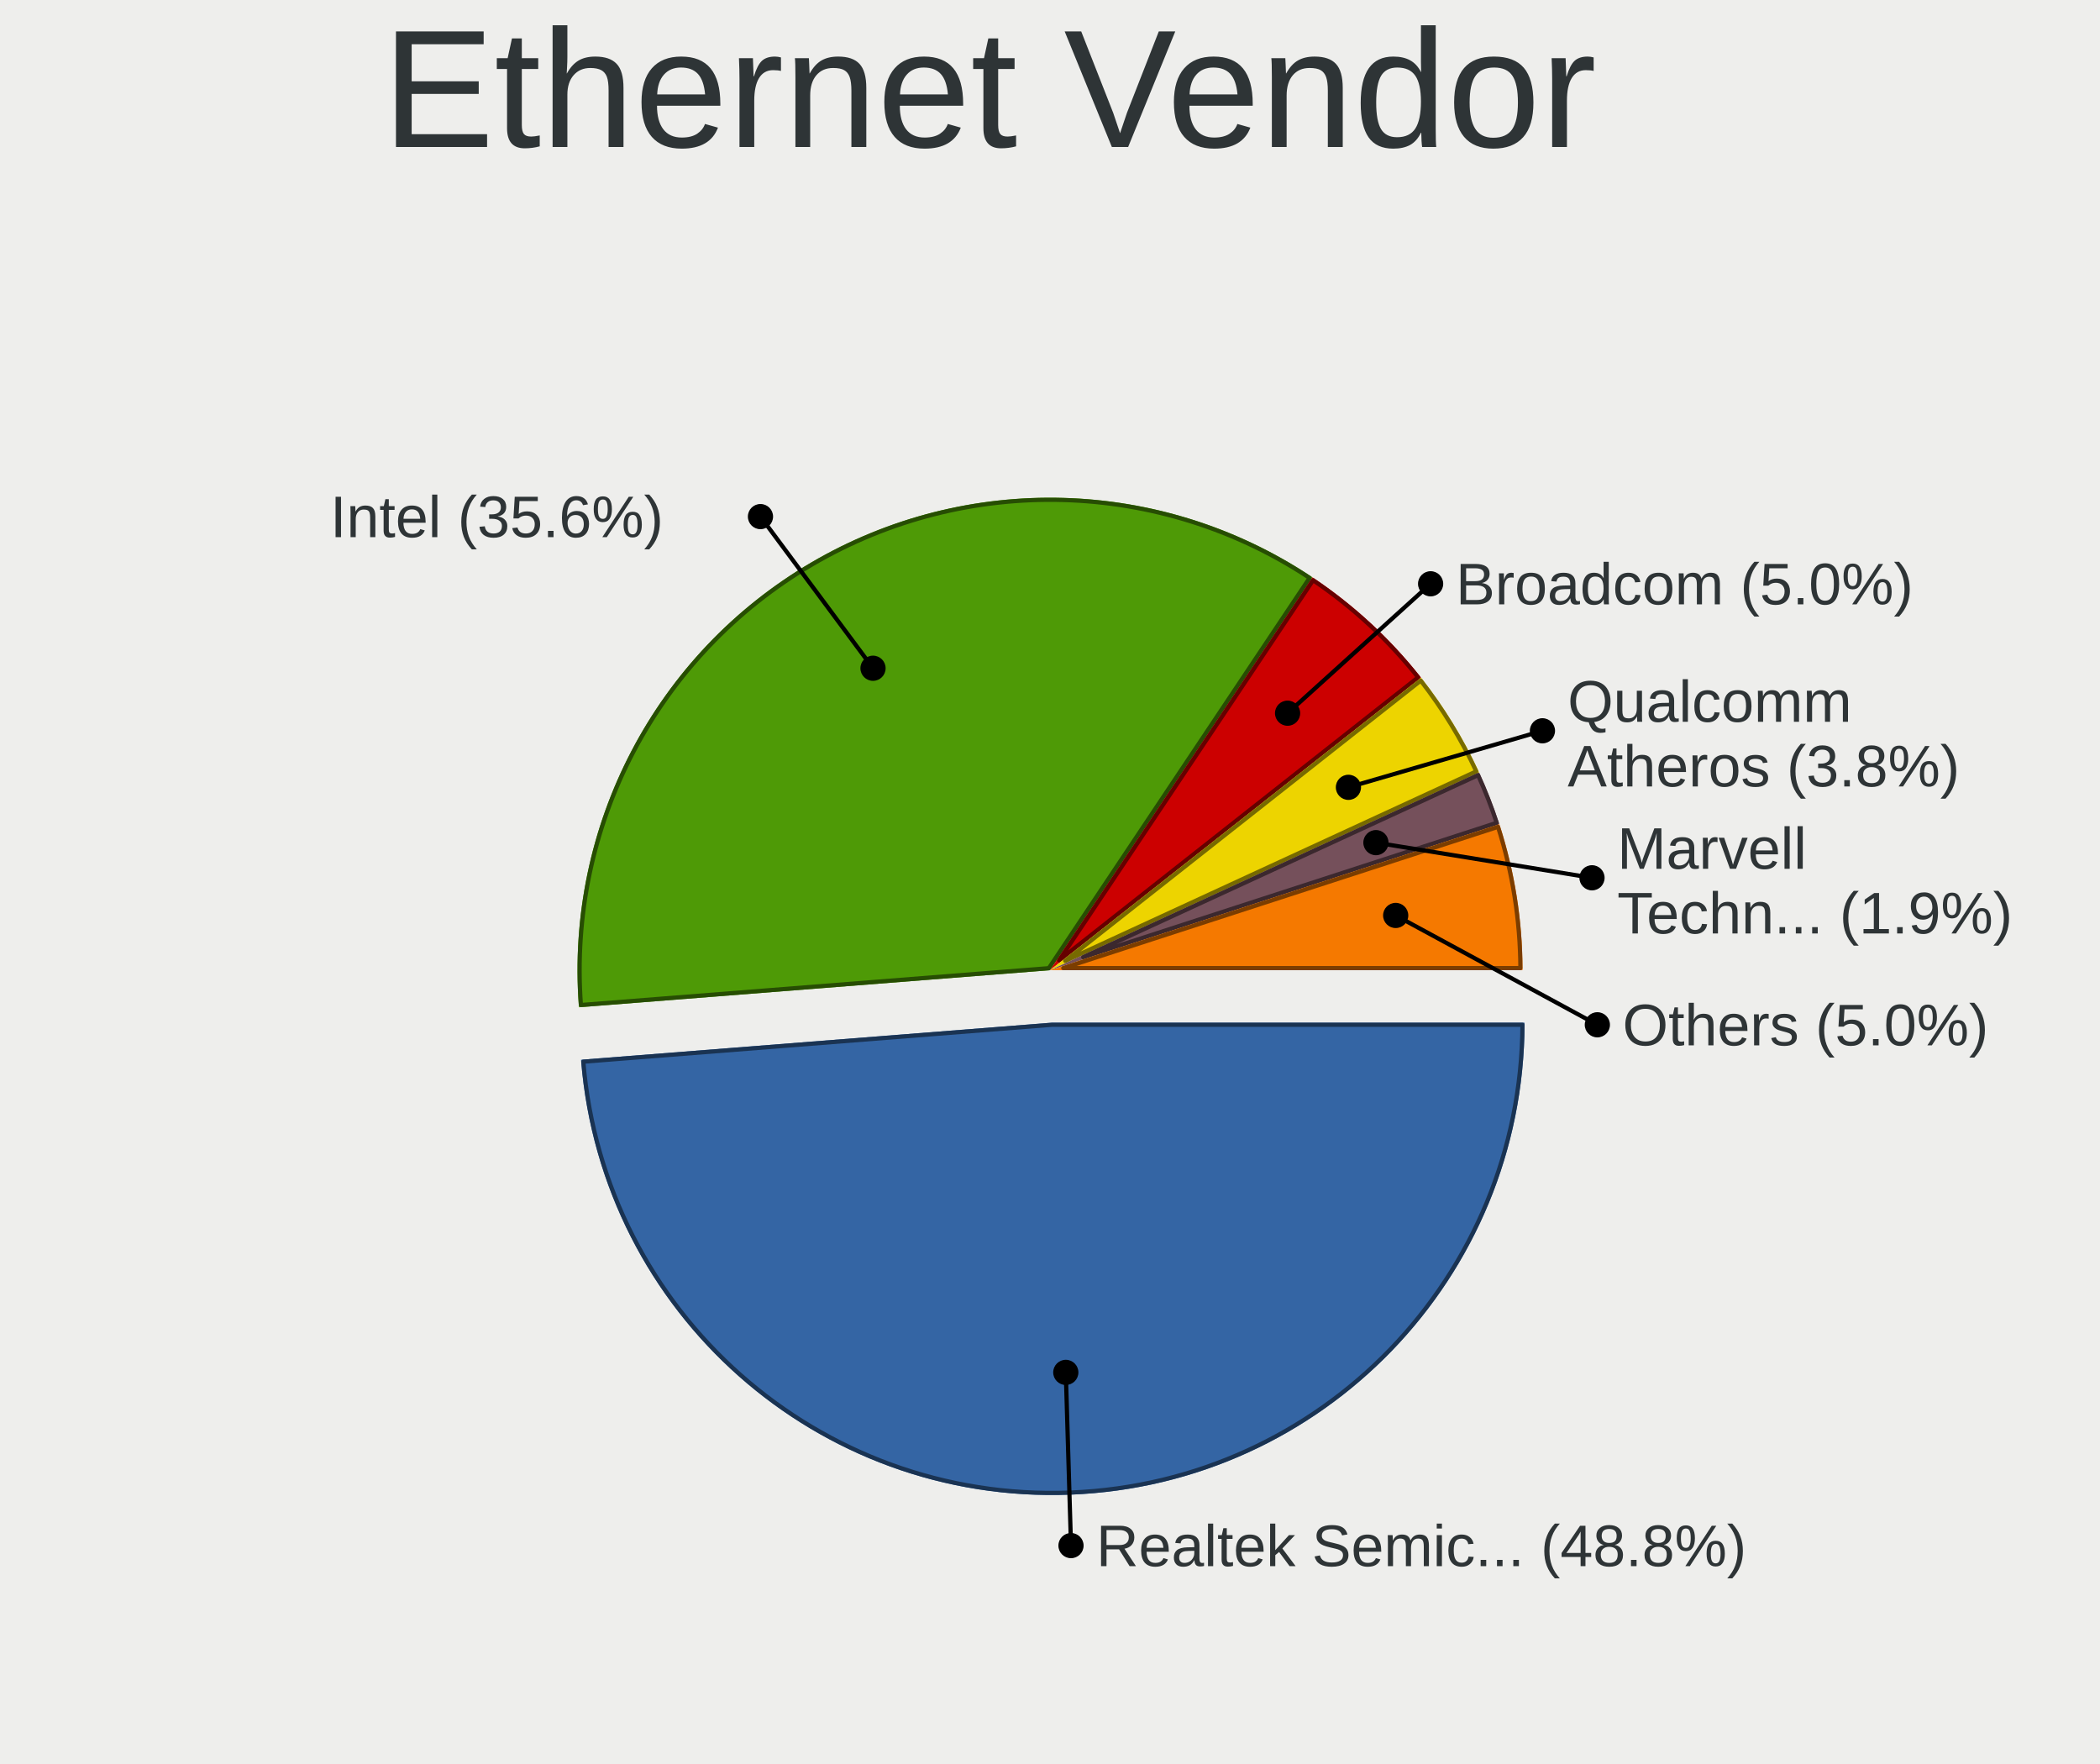
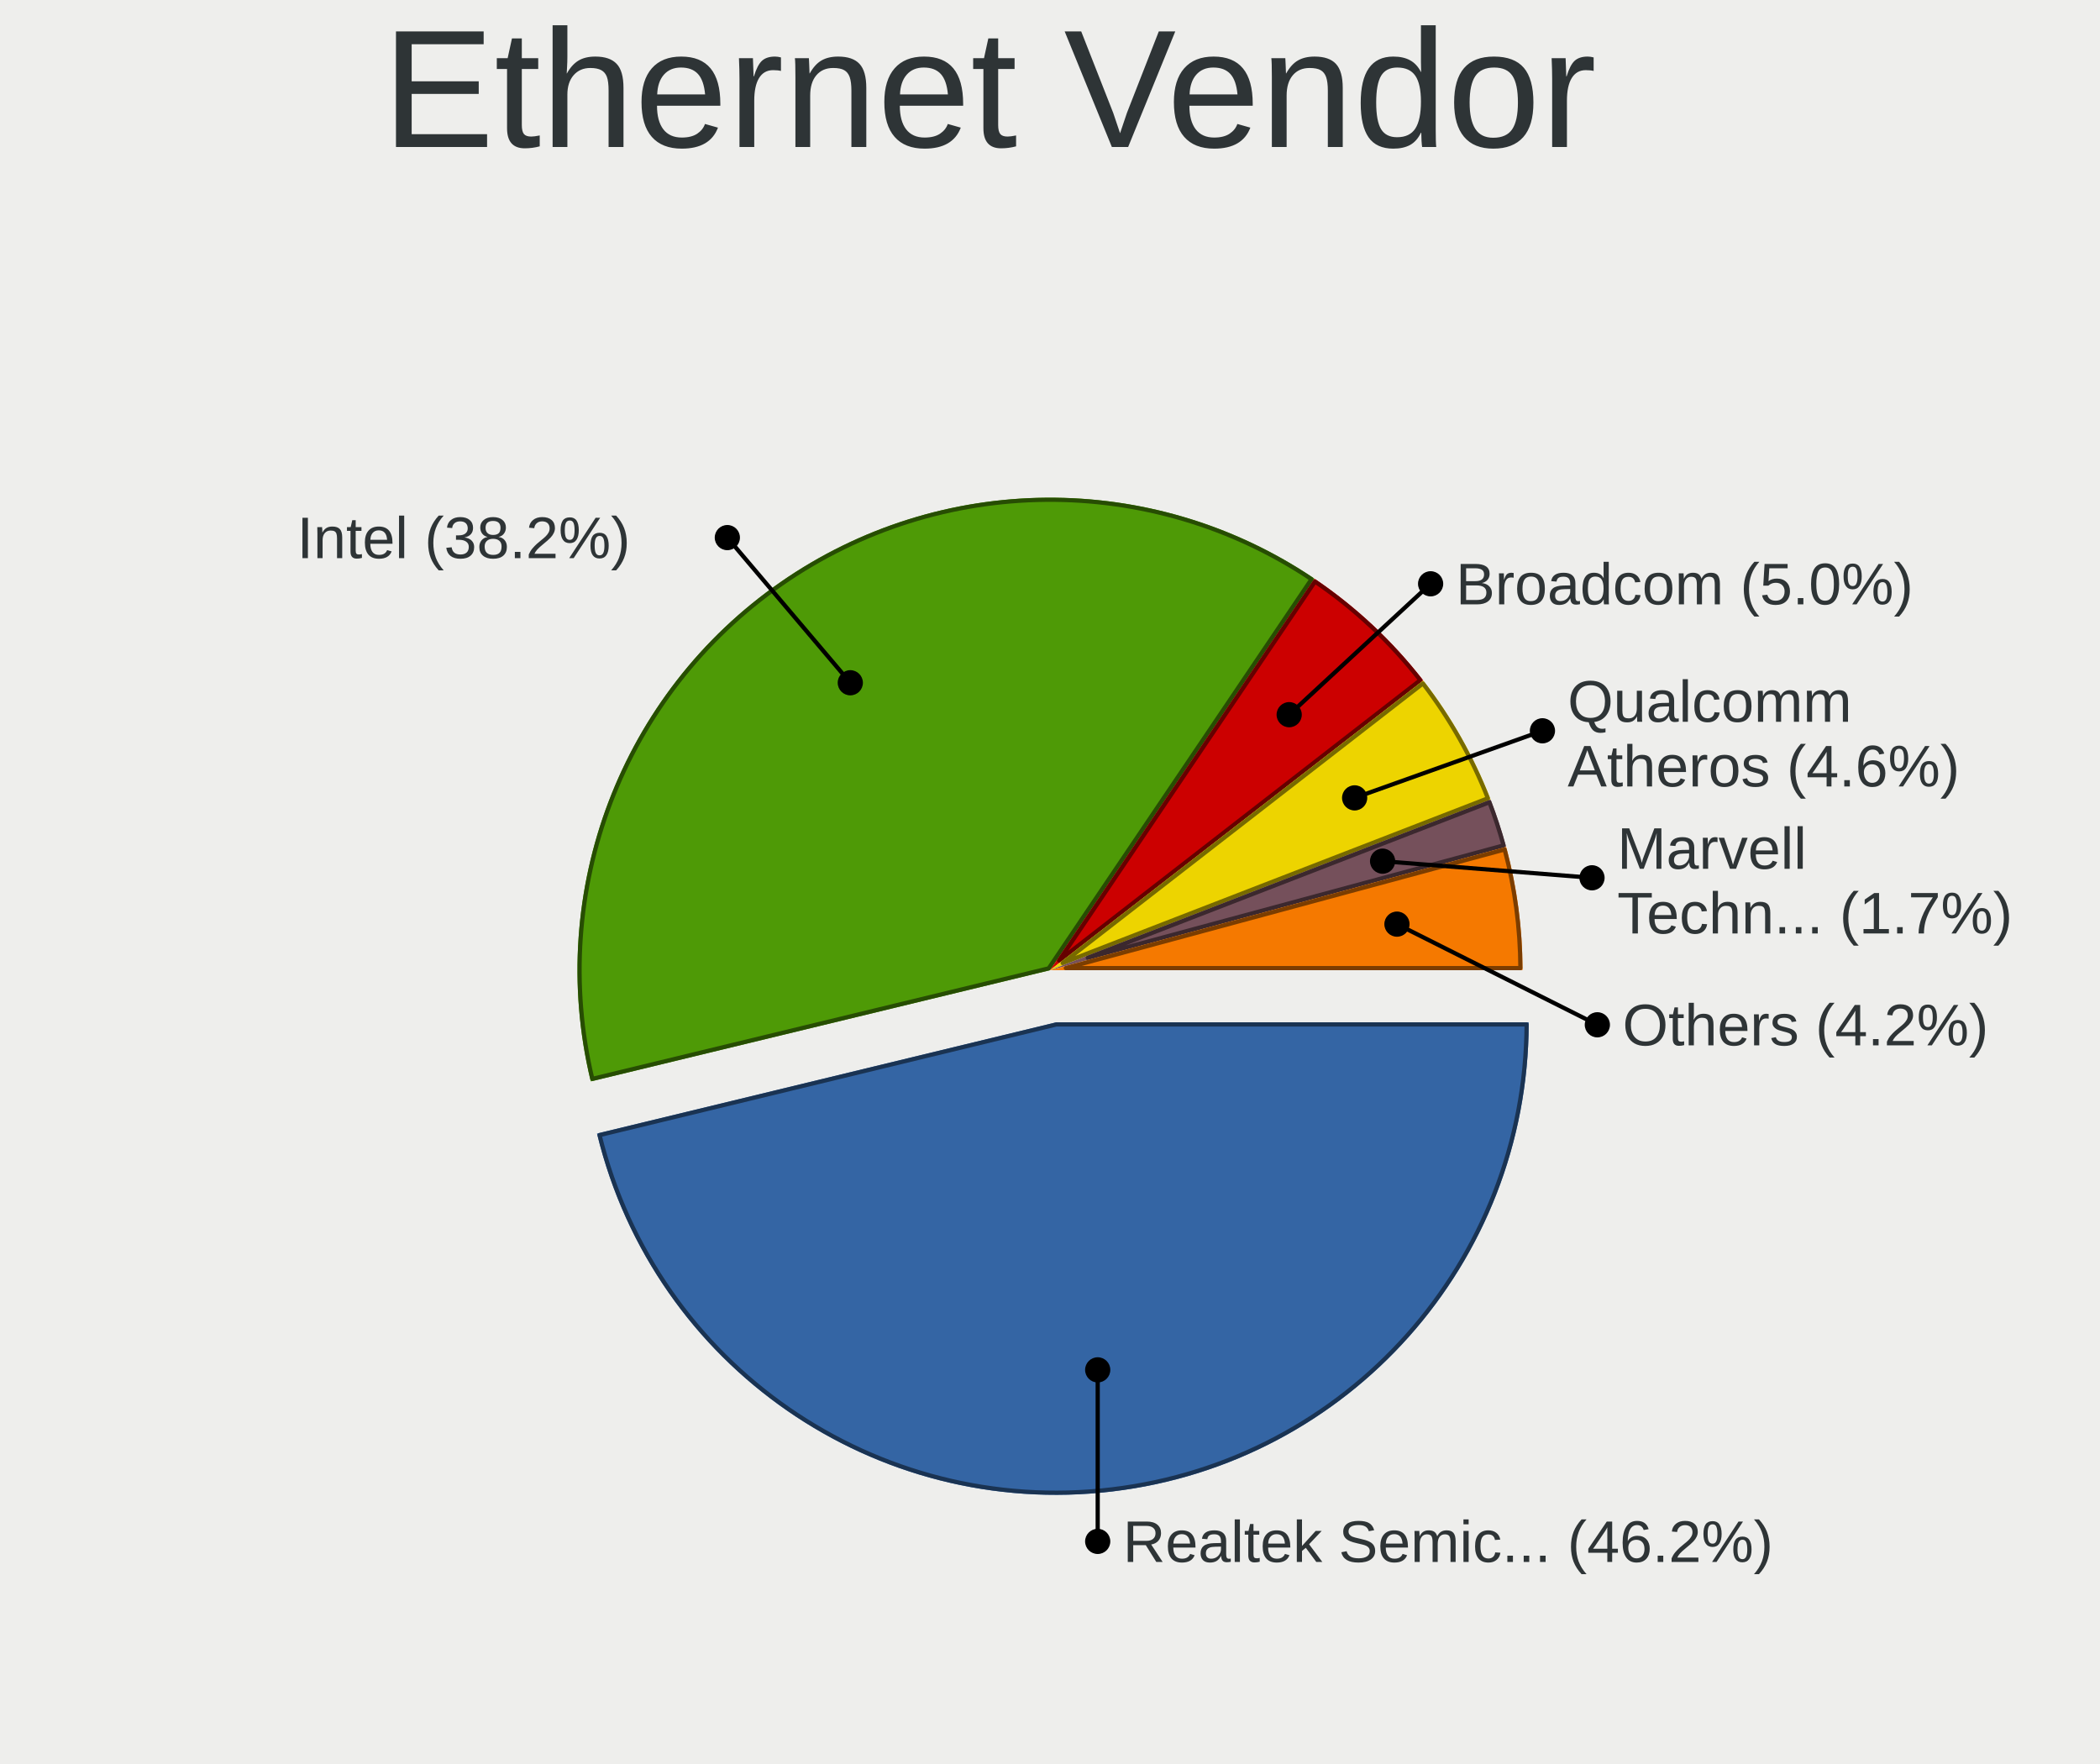
<svg xmlns="http://www.w3.org/2000/svg" width="500" height="420" version="1.0" id="ezcGraph">
  <defs />
  <g id="ezcGraphChart" color-rendering="optimizeQuality" shape-rendering="geometricPrecision" text-rendering="optimizeLegibility">
    <path d=" M 0,420 L 0,0 L 500,0 L 500,420 L 0,420 z " style="fill: #eeeeec; fill-opacity: 1.00; stroke: none;" id="ezcGraphPolygon_1" />
    <path d=" M 0,42 L 0,0 L 500,0 L 500,42 L 0,42 z " style="fill: #000000; fill-opacity: 0.00; stroke: none;" id="ezcGraphPolygon_2" />
-     <path d="M 250.49,243.49 L 362.99,243.49 A 112.50,112.50 0 0,1 138.34,252.32 z" style="fill: #3465a4; fill-opacity: 1.00; stroke: none; cursor: pointer;" id="ezcGraphCircleSector_4" />
-     <path d="M 250.51,243.99 L 362.49,243.99 A 112.00,112.00 0 0,1 138.88,252.78 z" style="fill: none; stroke: #1a3352; stroke-width: 1; stroke-opacity: 1.00; stroke-linecap: round; stroke-linejoin: round;" id="ezcGraphCircleSector_5" />
-     <path d="M 250.00,231.00 L 137.85,239.83 A 112.50,112.50 0 0,1 312.50,137.46 z" style="fill: #4e9a06; fill-opacity: 1.00; stroke: none; cursor: pointer;" id="ezcGraphCircleSector_6" />
-     <path d="M 249.72,230.52 L 138.31,239.29 A 112.00,112.00 0 0,1 311.81,137.60 z" style="fill: none; stroke: #274d03; stroke-width: 1; stroke-opacity: 1.00; stroke-linecap: round; stroke-linejoin: round;" id="ezcGraphCircleSector_7" />
-     <path d="M 250.00,231.00 L 312.50,137.46 A 112.50,112.50 0 0,1 338.35,161.35 z" style="fill: #cc0000; fill-opacity: 1.00; stroke: none; cursor: pointer;" id="ezcGraphCircleSector_8" />
-     <path d="M 252.17,228.65 L 312.64,138.15 A 112.00,112.00 0 0,1 337.65,161.27 z" style="fill: none; stroke: #660000; stroke-width: 1; stroke-opacity: 1.00; stroke-linecap: round; stroke-linejoin: round;" id="ezcGraphCircleSector_9" />
-     <path d="M 250.00,231.00 L 338.35,161.35 A 112.50,112.50 0 0,1 352.17,183.90 z" style="fill: #edd400; fill-opacity: 1.00; stroke: none; cursor: pointer;" id="ezcGraphCircleSector_10" />
-     <path d="M 253.63,228.78 L 338.27,162.05 A 112.00,112.00 0 0,1 351.50,183.66 z" style="fill: none; stroke: #776a00; stroke-width: 1; stroke-opacity: 1.00; stroke-linecap: round; stroke-linejoin: round;" id="ezcGraphCircleSector_11" />
-     <path d="M 250.00,231.00 L 352.17,183.90 A 112.50,112.50 0 0,1 356.99,196.24 z" style="fill: #75505b; fill-opacity: 1.00; stroke: none; cursor: pointer;" id="ezcGraphCircleSector_12" />
-     <path d="M 257.91,227.90 L 351.92,184.56 A 112.00,112.00 0 0,1 356.36,195.91 z" style="fill: none; stroke: #3b282e; stroke-width: 1; stroke-opacity: 1.00; stroke-linecap: round; stroke-linejoin: round;" id="ezcGraphCircleSector_13" />
-     <path d="M 250.00,231.00 L 356.99,196.24 A 112.50,112.50 0 0,1 362.50,231.00 z" style="fill: #f57900; fill-opacity: 1.00; stroke: none;" id="ezcGraphCircleSector_14" />
-     <path d="M 253.16,230.50 L 356.67,196.87 A 112.00,112.00 0 0,1 362.00,230.50 z" style="fill: none; stroke: #7b3d00; stroke-width: 1; stroke-opacity: 1.00; stroke-linecap: round; stroke-linejoin: round;" id="ezcGraphCircleSector_15" />
-     <path d=" M 207.862,159.106 L 181.064,123" style="fill: none; stroke: #000000; stroke-width: 1; stroke-opacity: 1.00; stroke-linecap: round; stroke-linejoin: round;" id="ezcGraphLine_16" />
-     <ellipse cx="207.862" cy="159.106" rx="3" ry="3" style="fill: #000000; fill-opacity: 1.00; stroke: none;" id="ezcGraphCircle_17" />
-     <ellipse cx="181.064" cy="123" rx="3" ry="3" style="fill: #000000; fill-opacity: 1.00; stroke: none;" id="ezcGraphCircle_18" />
-     <path d=" M 306.567,169.806 L 340.623,139" style="fill: none; stroke: #000000; stroke-width: 1; stroke-opacity: 1.00; stroke-linecap: round; stroke-linejoin: round;" id="ezcGraphLine_20" />
-     <ellipse cx="306.567" cy="169.806" rx="3" ry="3" style="fill: #000000; fill-opacity: 1.00; stroke: none;" id="ezcGraphCircle_21" />
+     <path d="M 251.48,243.41 L 363.98,243.41 A 112.50,112.50 0 0,1 142.14,269.89 z" style="fill: #3465a4; fill-opacity: 1.00; stroke: none; cursor: pointer;" id="ezcGraphCircleSector_4" />
+     <path d="M 251.54,243.91 L 363.48,243.91 A 112.00,112.00 0 0,1 142.75,270.26 z" style="fill: none; stroke: #1a3352; stroke-width: 1; stroke-opacity: 1.00; stroke-linecap: round; stroke-linejoin: round;" id="ezcGraphCircleSector_5" />
+     <path d="M 250.00,231.00 L 140.66,257.48 A 112.50,112.50 0 0,1 312.96,137.77 z" style="fill: #4e9a06; fill-opacity: 1.00; stroke: none; cursor: pointer;" id="ezcGraphCircleSector_6" />
+     <path d="M 249.69,230.56 L 141.03,256.88 A 112.00,112.00 0 0,1 312.27,137.90 z" style="fill: none; stroke: #274d03; stroke-width: 1; stroke-opacity: 1.00; stroke-linecap: round; stroke-linejoin: round;" id="ezcGraphCircleSector_7" />
+     <path d="M 250.00,231.00 L 312.96,137.77 A 112.50,112.50 0 0,1 338.87,162.02 z" style="fill: #cc0000; fill-opacity: 1.00; stroke: none; cursor: pointer;" id="ezcGraphCircleSector_8" />
+     <path d="M 252.17,228.69 L 313.10,138.46 A 112.00,112.00 0 0,1 338.17,161.94 z" style="fill: none; stroke: #660000; stroke-width: 1; stroke-opacity: 1.00; stroke-linecap: round; stroke-linejoin: round;" id="ezcGraphCircleSector_9" />
+     <path d="M 250.00,231.00 L 338.87,162.02 A 112.50,112.50 0 0,1 354.90,190.36 z" style="fill: #edd400; fill-opacity: 1.00; stroke: none; cursor: pointer;" id="ezcGraphCircleSector_10" />
+     <path d="M 253.01,229.30 L 338.79,162.73 A 112.00,112.00 0 0,1 354.26,190.07 z" style="fill: none; stroke: #776a00; stroke-width: 1; stroke-opacity: 1.00; stroke-linecap: round; stroke-linejoin: round;" id="ezcGraphCircleSector_11" />
+     <path d="M 250.00,231.00 L 354.90,190.36 A 112.50,112.50 0 0,1 358.60,201.64 z" style="fill: #75505b; fill-opacity: 1.00; stroke: none; cursor: pointer;" id="ezcGraphCircleSector_12" />
+     <path d="M 259.00,228.05 L 354.62,191.01 A 112.00,112.00 0 0,1 357.99,201.29 z" style="fill: none; stroke: #3b282e; stroke-width: 1; stroke-opacity: 1.00; stroke-linecap: round; stroke-linejoin: round;" id="ezcGraphCircleSector_13" />
+     <path d="M 250.00,231.00 L 358.60,201.64 A 112.50,112.50 0 0,1 362.50,231.00 z" style="fill: #f57900; fill-opacity: 1.00; stroke: none;" id="ezcGraphCircleSector_14" />
+     <path d="M 253.77,230.50 L 358.25,202.26 A 112.00,112.00 0 0,1 362.00,230.50 z" style="fill: none; stroke: #7b3d00; stroke-width: 1; stroke-opacity: 1.00; stroke-linecap: round; stroke-linejoin: round;" id="ezcGraphCircleSector_15" />
+     <path d=" M 202.453,162.562 L 173.176,128" style="fill: none; stroke: #000000; stroke-width: 1; stroke-opacity: 1.00; stroke-linecap: round; stroke-linejoin: round;" id="ezcGraphLine_16" />
+     <ellipse cx="202.453" cy="162.562" rx="3" ry="3" style="fill: #000000; fill-opacity: 1.00; stroke: none;" id="ezcGraphCircle_17" />
+     <ellipse cx="173.176" cy="128" rx="3" ry="3" style="fill: #000000; fill-opacity: 1.00; stroke: none;" id="ezcGraphCircle_18" />
+     <path d=" M 306.949,170.162 L 340.623,139" style="fill: none; stroke: #000000; stroke-width: 1; stroke-opacity: 1.00; stroke-linecap: round; stroke-linejoin: round;" id="ezcGraphLine_20" />
+     <ellipse cx="306.949" cy="170.162" rx="3" ry="3" style="fill: #000000; fill-opacity: 1.00; stroke: none;" id="ezcGraphCircle_21" />
    <ellipse cx="340.623" cy="139" rx="3" ry="3" style="fill: #000000; fill-opacity: 1.00; stroke: none;" id="ezcGraphCircle_22" />
-     <path d=" M 321.053,187.458 L 367.248,174" style="fill: none; stroke: #000000; stroke-width: 1; stroke-opacity: 1.00; stroke-linecap: round; stroke-linejoin: round;" id="ezcGraphLine_24" />
-     <ellipse cx="321.053" cy="187.458" rx="3" ry="3" style="fill: #000000; fill-opacity: 1.00; stroke: none;" id="ezcGraphCircle_25" />
+     <path d=" M 322.533,189.97 L 367.248,174" style="fill: none; stroke: #000000; stroke-width: 1; stroke-opacity: 1.00; stroke-linecap: round; stroke-linejoin: round;" id="ezcGraphLine_24" />
+     <ellipse cx="322.533" cy="189.97" rx="3" ry="3" style="fill: #000000; fill-opacity: 1.00; stroke: none;" id="ezcGraphCircle_25" />
    <ellipse cx="367.248" cy="174" rx="3" ry="3" style="fill: #000000; fill-opacity: 1.00; stroke: none;" id="ezcGraphCircle_26" />
-     <path d=" M 327.601,200.627 L 379.049,209" style="fill: none; stroke: #000000; stroke-width: 1; stroke-opacity: 1.00; stroke-linecap: round; stroke-linejoin: round;" id="ezcGraphLine_28" />
-     <ellipse cx="327.601" cy="200.627" rx="3" ry="3" style="fill: #000000; fill-opacity: 1.00; stroke: none;" id="ezcGraphCircle_29" />
+     <path d=" M 329.187,205.039 L 379.049,209" style="fill: none; stroke: #000000; stroke-width: 1; stroke-opacity: 1.00; stroke-linecap: round; stroke-linejoin: round;" id="ezcGraphLine_28" />
+     <ellipse cx="329.187" cy="205.039" rx="3" ry="3" style="fill: #000000; fill-opacity: 1.00; stroke: none;" id="ezcGraphCircle_29" />
    <ellipse cx="379.049" cy="209" rx="3" ry="3" style="fill: #000000; fill-opacity: 1.00; stroke: none;" id="ezcGraphCircle_30" />
-     <path d=" M 332.307,217.964 L 380.322,244" style="fill: none; stroke: #000000; stroke-width: 1; stroke-opacity: 1.00; stroke-linecap: round; stroke-linejoin: round;" id="ezcGraphLine_32" />
-     <ellipse cx="332.307" cy="217.964" rx="3" ry="3" style="fill: #000000; fill-opacity: 1.00; stroke: none;" id="ezcGraphCircle_33" />
+     <path d=" M 332.608,220.032 L 380.322,244" style="fill: none; stroke: #000000; stroke-width: 1; stroke-opacity: 1.00; stroke-linecap: round; stroke-linejoin: round;" id="ezcGraphLine_32" />
+     <ellipse cx="332.608" cy="220.032" rx="3" ry="3" style="fill: #000000; fill-opacity: 1.00; stroke: none;" id="ezcGraphCircle_33" />
    <ellipse cx="380.322" cy="244" rx="3" ry="3" style="fill: #000000; fill-opacity: 1.00; stroke: none;" id="ezcGraphCircle_34" />
-     <path d=" M 253.762,326.759 L 255,368" style="fill: none; stroke: #000000; stroke-width: 1; stroke-opacity: 1.00; stroke-linecap: round; stroke-linejoin: round;" id="ezcGraphLine_36" />
-     <ellipse cx="253.762" cy="326.759" rx="3" ry="3" style="fill: #000000; fill-opacity: 1.00; stroke: none;" id="ezcGraphCircle_37" />
-     <ellipse cx="255" cy="368" rx="3" ry="3" style="fill: #000000; fill-opacity: 1.00; stroke: none;" id="ezcGraphCircle_38" />
+     <path d=" M 261.358,326.158 L 261.358,367" style="fill: none; stroke: #000000; stroke-width: 1; stroke-opacity: 1.00; stroke-linecap: round; stroke-linejoin: round;" id="ezcGraphLine_36" />
+     <ellipse cx="261.358" cy="326.158" rx="3" ry="3" style="fill: #000000; fill-opacity: 1.00; stroke: none;" id="ezcGraphCircle_37" />
+     <ellipse cx="261.358" cy="367" rx="3" ry="3" style="fill: #000000; fill-opacity: 1.00; stroke: none;" id="ezcGraphCircle_38" />
    <g id="ezcGraphTextBox_3">
      <path d=" M 90.5,42 L 90.5,0.5 L 410,0.5 L 410,42 L 90.5,42 z " style="fill: #ffffff; fill-opacity: 0.00; stroke: none;" id="ezcGraphPolygon_40" />
      <text id="ezcGraphTextBox_3_text" x="91" text-length="318px" y="35" style="font-size: 40px; font-family: 'Arial'; fill: #2e3436; fill-opacity: 1.00; stroke: none;">Ethernet Vendor</text>
    </g>
    <g id="ezcGraphTextBox_19" style=" cursor: pointer;">
-       <path d=" M 78.103,131 L 78.103,115.5 L 176.064,115.5 L 176.064,131 L 78.103,131 z " style="fill: #ffffff; fill-opacity: 0.00; stroke: none;" id="ezcGraphPolygon_41" />
-       <text id="ezcGraphTextBox_19_text" x="78.603" text-length="96.46px" y="127.9" style="font-size: 14px; font-family: 'Arial'; fill: #2e3436; fill-opacity: 1.00; stroke: none;">Intel (35.6%)</text>
+       <path d=" M 70.216,136 L 70.216,120.5 L 168.176,120.5 L 168.176,136 L 70.216,136 z " style="fill: #ffffff; fill-opacity: 0.00; stroke: none;" id="ezcGraphPolygon_41" />
+       <text id="ezcGraphTextBox_19_text" x="70.716" text-length="96.46px" y="132.9" style="font-size: 14px; font-family: 'Arial'; fill: #2e3436; fill-opacity: 1.00; stroke: none;">Intel (38.2%)</text>
    </g>
    <g id="ezcGraphTextBox_23" style=" cursor: pointer;">
      <path d=" M 346.123,147 L 346.123,131.5 L 458.923,131.5 L 458.923,147 L 346.123,147 z " style="fill: #ffffff; fill-opacity: 0.00; stroke: none;" id="ezcGraphPolygon_42" />
      <text id="ezcGraphTextBox_23_text" x="346.623" text-length="111.3px" y="143.9" style="font-size: 14px; font-family: 'Arial'; fill: #2e3436; fill-opacity: 1.00; stroke: none;">Broadcom (5.0%)</text>
    </g>
    <g id="ezcGraphTextBox_27" style=" cursor: pointer;">
      <path d=" M 372.748,189.05 L 372.748,159.45 L 478.127,159.45 L 478.127,189.05 L 372.748,189.05 z " style="fill: #ffffff; fill-opacity: 0.00; stroke: none;" id="ezcGraphPolygon_43" />
      <text id="ezcGraphTextBox_27_text" x="373.248" text-length="59.36px" y="171.85" style="font-size: 14px; font-family: 'Arial'; fill: #2e3436; fill-opacity: 1.00; stroke: none;">Qualcomm</text>
-       <text id="ezcGraphTextBox_27_text" x="373.248" text-length="103.88px" y="187.25" style="font-size: 14px; font-family: 'Arial'; fill: #2e3436; fill-opacity: 1.00; stroke: none;">Atheros (3.8%)</text>
+       <text id="ezcGraphTextBox_27_text" x="373.248" text-length="103.88px" y="187.25" style="font-size: 14px; font-family: 'Arial'; fill: #2e3436; fill-opacity: 1.00; stroke: none;">Atheros (4.6%)</text>
    </g>
    <g id="ezcGraphTextBox_31" style=" cursor: pointer;">
      <path d=" M 384.549,224.05 L 384.549,194.45 L 497.349,194.45 L 497.349,224.05 L 384.549,224.05 z " style="fill: #ffffff; fill-opacity: 0.00; stroke: none;" id="ezcGraphPolygon_44" />
      <text id="ezcGraphTextBox_31_text" x="385.049" text-length="51.94px" y="206.85" style="font-size: 14px; font-family: 'Arial'; fill: #2e3436; fill-opacity: 1.00; stroke: none;">Marvell</text>
-       <text id="ezcGraphTextBox_31_text" x="385.049" text-length="111.3px" y="222.25" style="font-size: 14px; font-family: 'Arial'; fill: #2e3436; fill-opacity: 1.00; stroke: none;">Techn... (1.9%)</text>
+       <text id="ezcGraphTextBox_31_text" x="385.049" text-length="111.3px" y="222.25" style="font-size: 14px; font-family: 'Arial'; fill: #2e3436; fill-opacity: 1.00; stroke: none;">Techn... (1.7%)</text>
    </g>
    <g id="ezcGraphTextBox_35">
      <path d=" M 385.822,252 L 385.822,236.5 L 483.782,236.5 L 483.782,252 L 385.822,252 z " style="fill: #ffffff; fill-opacity: 0.00; stroke: none;" id="ezcGraphPolygon_45" />
-       <text id="ezcGraphTextBox_35_text" x="386.322" text-length="96.46px" y="248.9" style="font-size: 14px; font-family: 'Arial'; fill: #2e3436; fill-opacity: 1.00; stroke: none;">Others (5.0%)</text>
+       <text id="ezcGraphTextBox_35_text" x="386.322" text-length="96.46px" y="248.9" style="font-size: 14px; font-family: 'Arial'; fill: #2e3436; fill-opacity: 1.00; stroke: none;">Others (4.2%)</text>
    </g>
    <g id="ezcGraphTextBox_39" style=" cursor: pointer;">
-       <path d=" M 260.5,376 L 260.5,360.5 L 440.08,360.5 L 440.08,376 L 260.5,376 z " style="fill: #ffffff; fill-opacity: 0.00; stroke: none;" id="ezcGraphPolygon_46" />
-       <text id="ezcGraphTextBox_39_text" x="261" text-length="178.08px" y="372.9" style="font-size: 14px; font-family: 'Arial'; fill: #2e3436; fill-opacity: 1.00; stroke: none;">Realtek Semic... (48.8%)</text>
+       <path d=" M 266.858,375 L 266.858,359.5 L 446.438,359.5 L 446.438,375 L 266.858,375 z " style="fill: #ffffff; fill-opacity: 0.00; stroke: none;" id="ezcGraphPolygon_46" />
+       <text id="ezcGraphTextBox_39_text" x="267.358" text-length="178.08px" y="371.9" style="font-size: 14px; font-family: 'Arial'; fill: #2e3436; fill-opacity: 1.00; stroke: none;">Realtek Semic... (46.2%)</text>
    </g>
  </g>
</svg>
